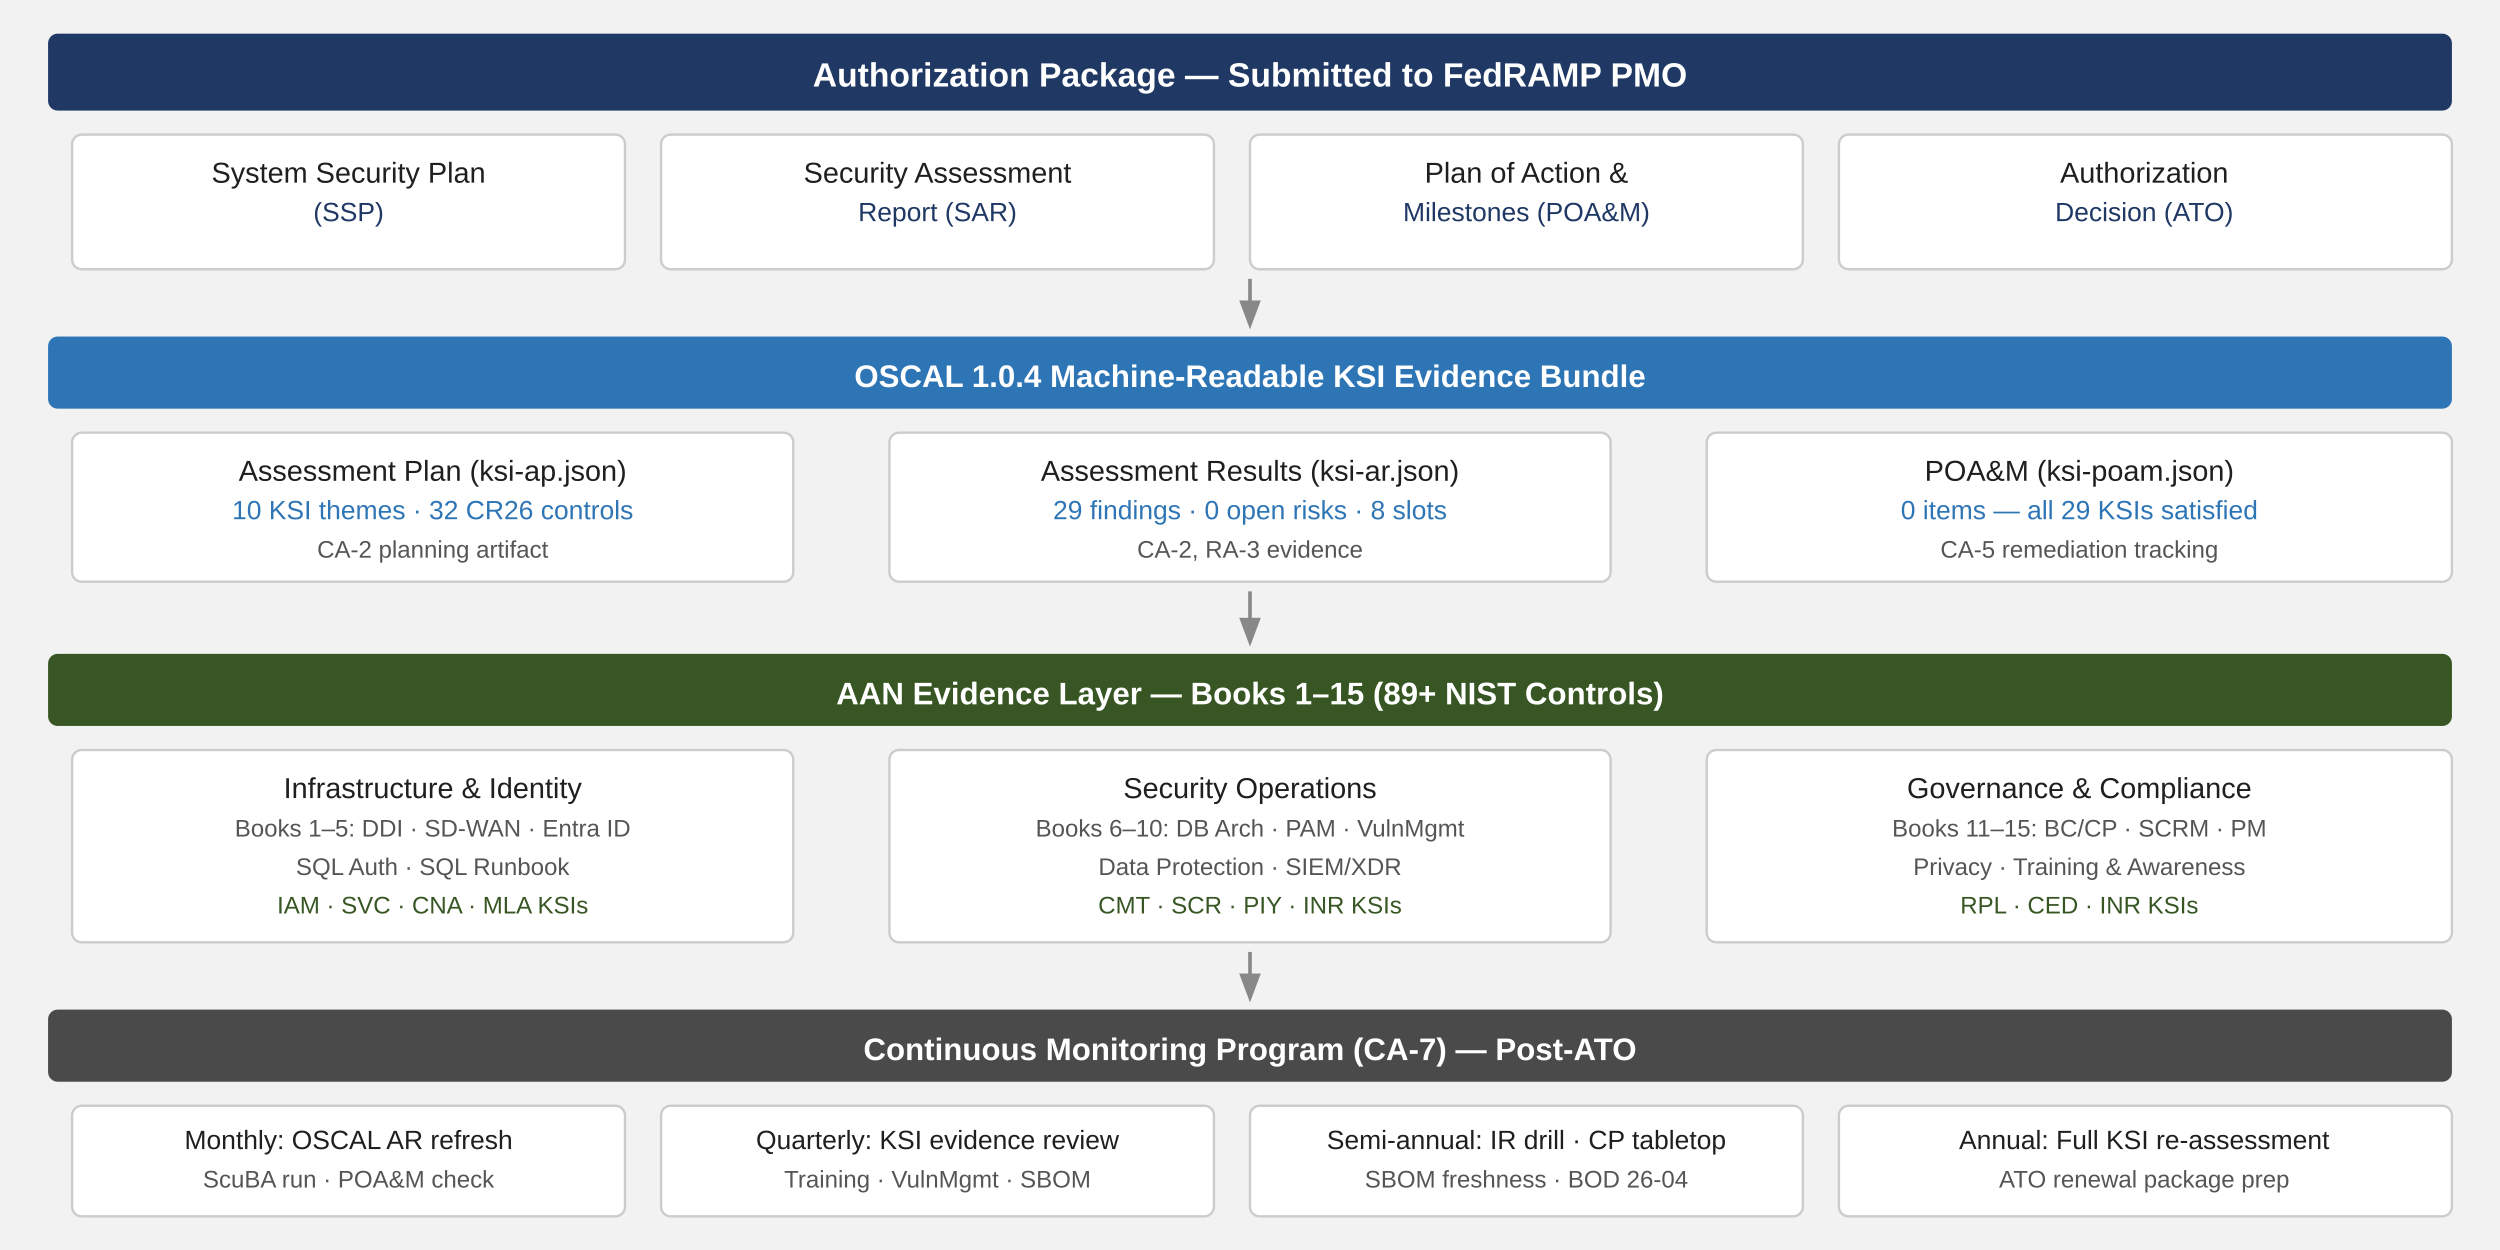
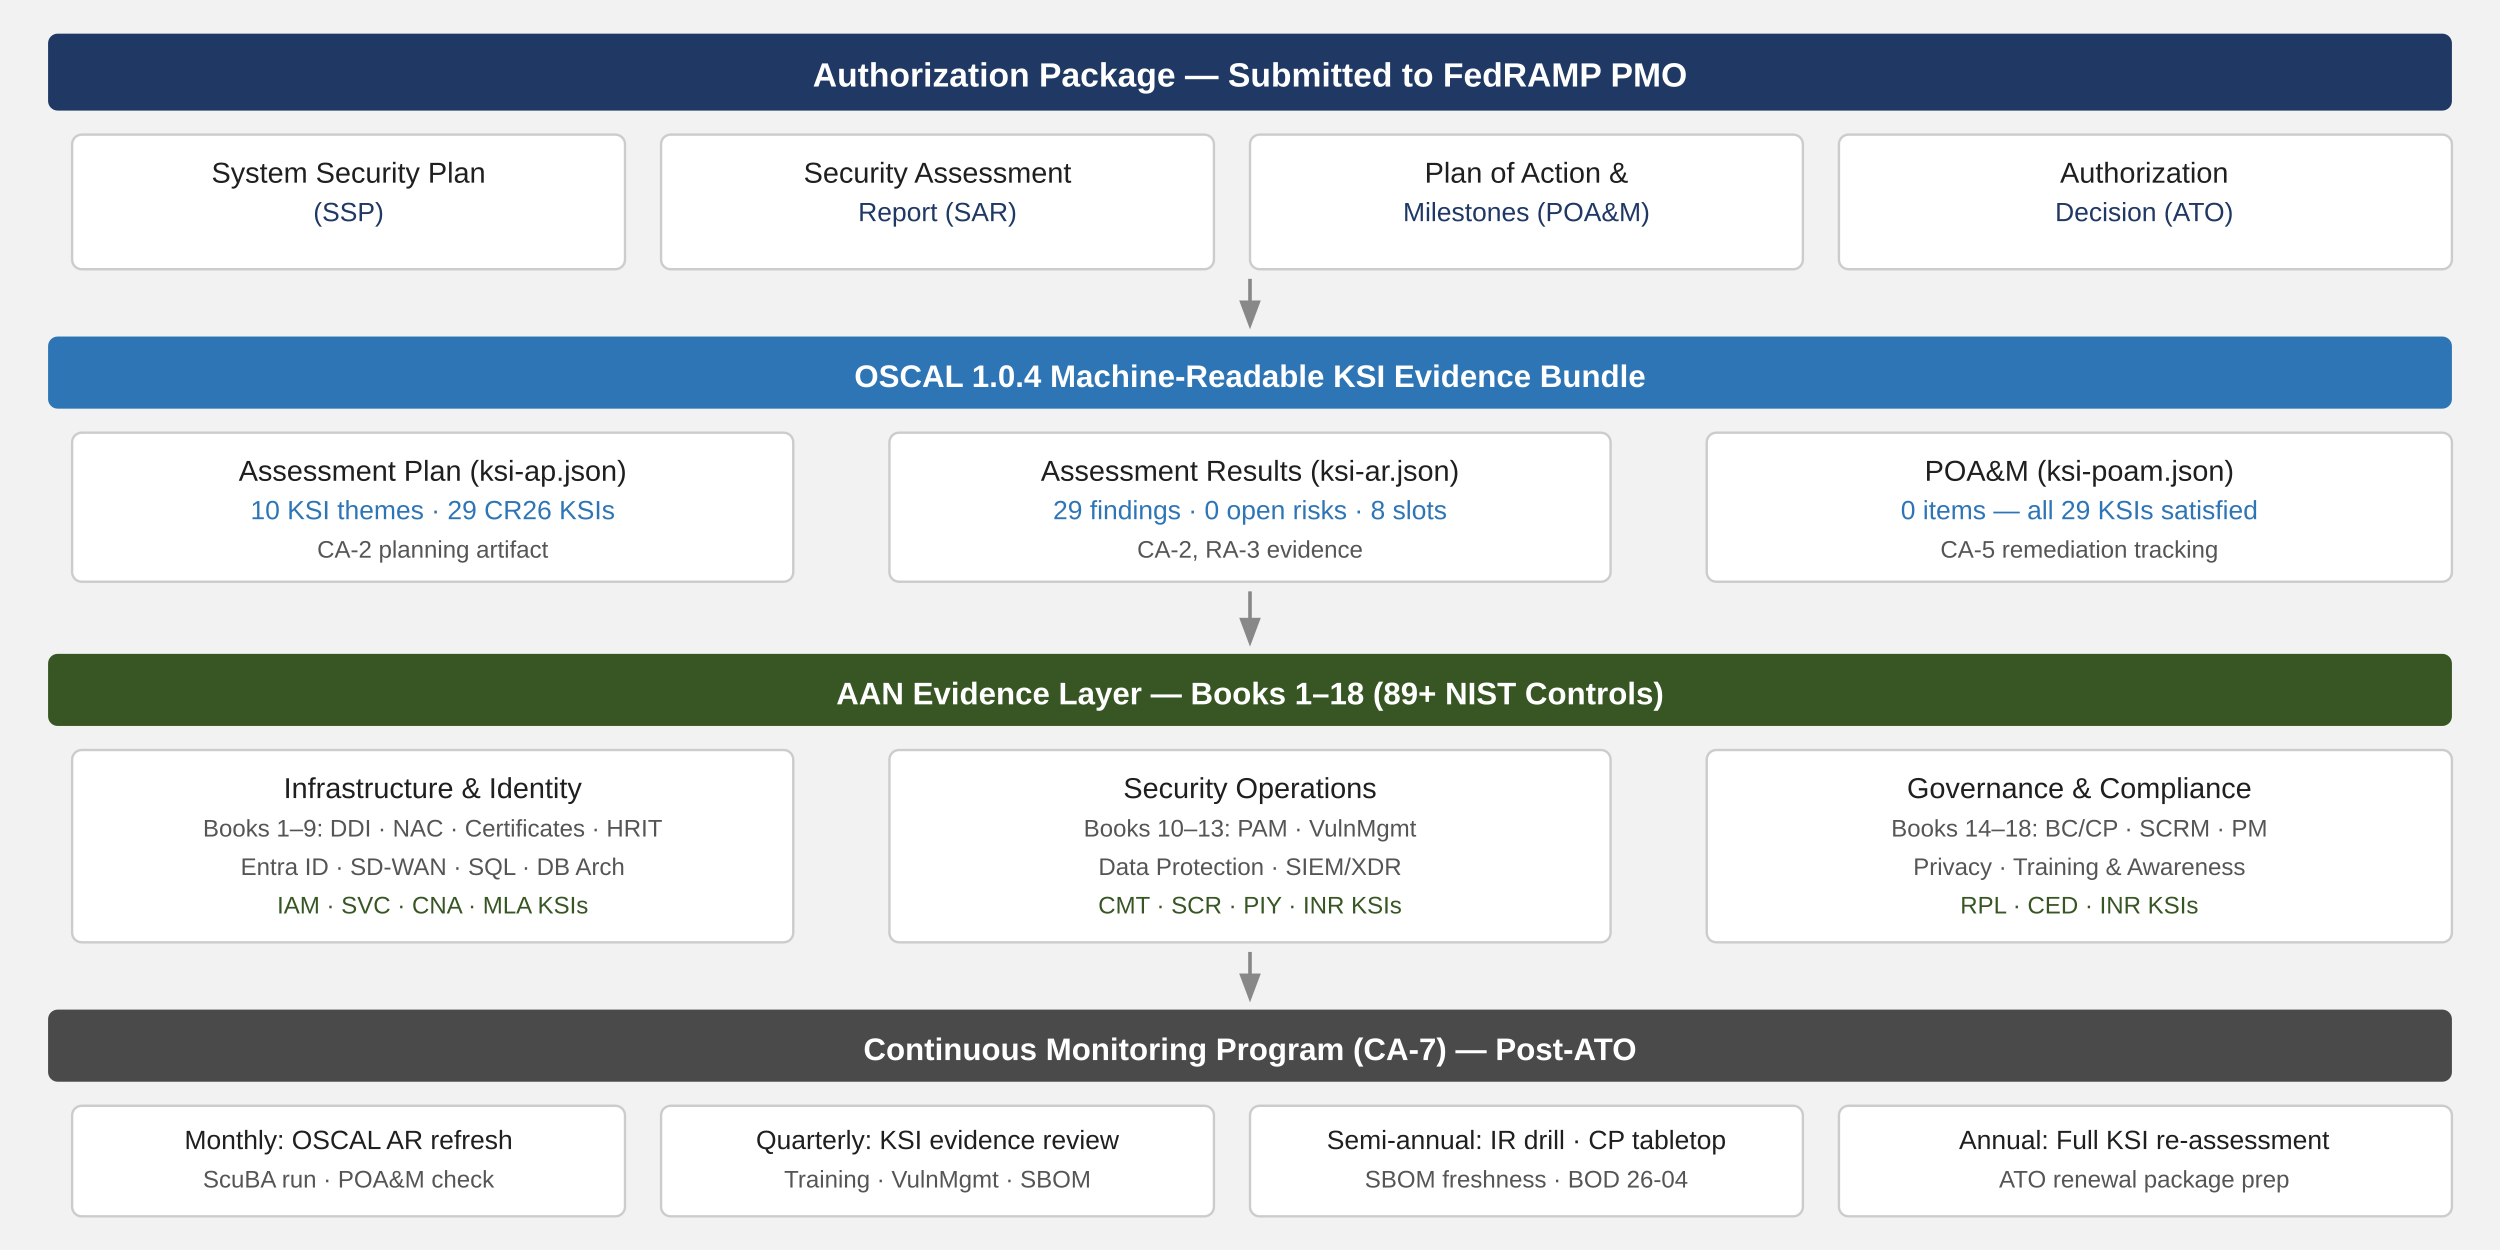
<svg xmlns="http://www.w3.org/2000/svg" viewBox="0 0 1040 520" width="1040" height="520">
  <defs>
    <marker id="arrowhead" markerWidth="8" markerHeight="6" refX="6" refY="3" orient="auto">
      <polygon points="0 0, 8 3, 0 6" fill="#888888" />
    </marker>
  </defs>
  <rect width="1040" height="520" fill="#F2F2F2" />
  <rect x="20" y="14" width="1000" height="32" rx="4" fill="#1F3864" />
  <text x="520" y="36" font-family="Arial,sans-serif" font-size="14" font-weight="bold" fill="#FFFFFF" text-anchor="middle">Authorization Package — Submitted to FedRAMP PMO</text>
  <rect x="30" y="56" width="230" height="56" rx="4" fill="#FFFFFF" stroke="#CCCCCC" stroke-width="1" />
  <text x="145" y="76" font-family="Arial,sans-serif" font-size="12" font-weight="normal" fill="#1F1F1F" text-anchor="middle">System Security Plan</text>
  <text x="145" y="92" font-family="Arial,sans-serif" font-size="11" font-weight="normal" fill="#1F3864" text-anchor="middle">(SSP)</text>
  <rect x="275" y="56" width="230" height="56" rx="4" fill="#FFFFFF" stroke="#CCCCCC" stroke-width="1" />
  <text x="390" y="76" font-family="Arial,sans-serif" font-size="12" font-weight="normal" fill="#1F1F1F" text-anchor="middle">Security Assessment</text>
  <text x="390" y="92" font-family="Arial,sans-serif" font-size="11" font-weight="normal" fill="#1F3864" text-anchor="middle">Report (SAR)</text>
  <rect x="520" y="56" width="230" height="56" rx="4" fill="#FFFFFF" stroke="#CCCCCC" stroke-width="1" />
  <text x="635" y="76" font-family="Arial,sans-serif" font-size="12" font-weight="normal" fill="#1F1F1F" text-anchor="middle">Plan of Action &amp;</text>
  <text x="635" y="92" font-family="Arial,sans-serif" font-size="11" font-weight="normal" fill="#1F3864" text-anchor="middle">Milestones (POA&amp;M)</text>
  <rect x="765" y="56" width="255" height="56" rx="4" fill="#FFFFFF" stroke="#CCCCCC" stroke-width="1" />
  <text x="892" y="76" font-family="Arial,sans-serif" font-size="12" font-weight="normal" fill="#1F1F1F" text-anchor="middle">Authorization</text>
  <text x="892" y="92" font-family="Arial,sans-serif" font-size="11" font-weight="normal" fill="#1F3864" text-anchor="middle">Decision (ATO)</text>
  <line x1="520" y1="116" x2="520" y2="134" stroke="#888888" stroke-width="1.5" marker-end="url(#arrowhead)" />
  <rect x="20" y="140" width="1000" height="30" rx="4" fill="#2E75B6" />
  <text x="520" y="161" font-family="Arial,sans-serif" font-size="13" font-weight="bold" fill="#FFFFFF" text-anchor="middle">OSCAL 1.0.4 Machine-Readable KSI Evidence Bundle</text>
  <rect x="30" y="180" width="300" height="62" rx="4" fill="#FFFFFF" stroke="#CCCCCC" stroke-width="1" />
  <text x="180" y="200" font-family="Arial,sans-serif" font-size="12" font-weight="normal" fill="#1F1F1F" text-anchor="middle">Assessment Plan (ksi-ap.json)</text>
-   <text x="180" y="216" font-family="Arial,sans-serif" font-size="11" font-weight="normal" fill="#2E75B6" text-anchor="middle">10 KSI themes · 32 CR26 controls</text>
+   <text x="180" y="216" font-family="Arial,sans-serif" font-size="11" font-weight="normal" fill="#2E75B6" text-anchor="middle">10 KSI themes · 29 CR26 KSIs</text>
  <text x="180" y="232" font-family="Arial,sans-serif" font-size="10" font-weight="normal" fill="#555555" text-anchor="middle">CA-2 planning artifact</text>
  <rect x="370" y="180" width="300" height="62" rx="4" fill="#FFFFFF" stroke="#CCCCCC" stroke-width="1" />
  <text x="520" y="200" font-family="Arial,sans-serif" font-size="12" font-weight="normal" fill="#1F1F1F" text-anchor="middle">Assessment Results (ksi-ar.json)</text>
  <text x="520" y="216" font-family="Arial,sans-serif" font-size="11" font-weight="normal" fill="#2E75B6" text-anchor="middle">29 findings · 0 open risks · 8 slots</text>
  <text x="520" y="232" font-family="Arial,sans-serif" font-size="10" font-weight="normal" fill="#555555" text-anchor="middle">CA-2, RA-3 evidence</text>
  <rect x="710" y="180" width="310" height="62" rx="4" fill="#FFFFFF" stroke="#CCCCCC" stroke-width="1" />
  <text x="865" y="200" font-family="Arial,sans-serif" font-size="12" font-weight="normal" fill="#1F1F1F" text-anchor="middle">POA&amp;M (ksi-poam.json)</text>
  <text x="865" y="216" font-family="Arial,sans-serif" font-size="11" font-weight="normal" fill="#2E75B6" text-anchor="middle">0 items — all 29 KSIs satisfied</text>
  <text x="865" y="232" font-family="Arial,sans-serif" font-size="10" font-weight="normal" fill="#555555" text-anchor="middle">CA-5 remediation tracking</text>
  <line x1="520" y1="246" x2="520" y2="266" stroke="#888888" stroke-width="1.5" marker-end="url(#arrowhead)" />
  <rect x="20" y="272" width="1000" height="30" rx="4" fill="#375623" />
-   <text x="520" y="293" font-family="Arial,sans-serif" font-size="13" font-weight="bold" fill="#FFFFFF" text-anchor="middle">AAN Evidence Layer — Books 1–15 (89+ NIST Controls)</text>
+   <text x="520" y="293" font-family="Arial,sans-serif" font-size="13" font-weight="bold" fill="#FFFFFF" text-anchor="middle">AAN Evidence Layer — Books 1–18 (89+ NIST Controls)</text>
  <rect x="30" y="312" width="300" height="80" rx="4" fill="#FFFFFF" stroke="#CCCCCC" stroke-width="1" />
  <text x="180" y="332" font-family="Arial,sans-serif" font-size="12" font-weight="normal" fill="#1F1F1F" text-anchor="middle">Infrastructure &amp; Identity</text>
-   <text x="180" y="348" font-family="Arial,sans-serif" font-size="10" font-weight="normal" fill="#555555" text-anchor="middle">Books 1–5: DDI · SD-WAN · Entra ID</text>
-   <text x="180" y="364" font-family="Arial,sans-serif" font-size="10" font-weight="normal" fill="#555555" text-anchor="middle">SQL Auth · SQL Runbook</text>
+   <text x="180" y="348" font-family="Arial,sans-serif" font-size="10" font-weight="normal" fill="#555555" text-anchor="middle">Books 1–9: DDI · NAC · Certificates · HRIT</text>
+   <text x="180" y="364" font-family="Arial,sans-serif" font-size="10" font-weight="normal" fill="#555555" text-anchor="middle">Entra ID · SD-WAN · SQL · DB Arch</text>
  <text x="180" y="380" font-family="Arial,sans-serif" font-size="10" font-weight="normal" fill="#375623" text-anchor="middle">IAM · SVC · CNA · MLA KSIs</text>
  <rect x="370" y="312" width="300" height="80" rx="4" fill="#FFFFFF" stroke="#CCCCCC" stroke-width="1" />
  <text x="520" y="332" font-family="Arial,sans-serif" font-size="12" font-weight="normal" fill="#1F1F1F" text-anchor="middle">Security Operations</text>
-   <text x="520" y="348" font-family="Arial,sans-serif" font-size="10" font-weight="normal" fill="#555555" text-anchor="middle">Books 6–10: DB Arch · PAM · VulnMgmt</text>
+   <text x="520" y="348" font-family="Arial,sans-serif" font-size="10" font-weight="normal" fill="#555555" text-anchor="middle">Books 10–13: PAM · VulnMgmt</text>
  <text x="520" y="364" font-family="Arial,sans-serif" font-size="10" font-weight="normal" fill="#555555" text-anchor="middle">Data Protection · SIEM/XDR</text>
  <text x="520" y="380" font-family="Arial,sans-serif" font-size="10" font-weight="normal" fill="#375623" text-anchor="middle">CMT · SCR · PIY · INR KSIs</text>
  <rect x="710" y="312" width="310" height="80" rx="4" fill="#FFFFFF" stroke="#CCCCCC" stroke-width="1" />
  <text x="865" y="332" font-family="Arial,sans-serif" font-size="12" font-weight="normal" fill="#1F1F1F" text-anchor="middle">Governance &amp; Compliance</text>
-   <text x="865" y="348" font-family="Arial,sans-serif" font-size="10" font-weight="normal" fill="#555555" text-anchor="middle">Books 11–15: BC/CP · SCRM · PM</text>
+   <text x="865" y="348" font-family="Arial,sans-serif" font-size="10" font-weight="normal" fill="#555555" text-anchor="middle">Books 14–18: BC/CP · SCRM · PM</text>
  <text x="865" y="364" font-family="Arial,sans-serif" font-size="10" font-weight="normal" fill="#555555" text-anchor="middle">Privacy · Training &amp; Awareness</text>
  <text x="865" y="380" font-family="Arial,sans-serif" font-size="10" font-weight="normal" fill="#375623" text-anchor="middle">RPL · CED · INR KSIs</text>
  <line x1="520" y1="396" x2="520" y2="414" stroke="#888888" stroke-width="1.5" marker-end="url(#arrowhead)" />
  <rect x="20" y="420" width="1000" height="30" rx="4" fill="#4A4A4A" />
  <text x="520" y="441" font-family="Arial,sans-serif" font-size="13" font-weight="bold" fill="#FFFFFF" text-anchor="middle">Continuous Monitoring Program (CA-7) — Post-ATO</text>
  <rect x="30" y="460" width="230" height="46" rx="4" fill="#FFFFFF" stroke="#CCCCCC" stroke-width="1" />
  <text x="145" y="478" font-family="Arial,sans-serif" font-size="11" font-weight="normal" fill="#1F1F1F" text-anchor="middle">Monthly: OSCAL AR refresh</text>
  <text x="145" y="494" font-family="Arial,sans-serif" font-size="10" font-weight="normal" fill="#555555" text-anchor="middle">ScuBA run · POA&amp;M check</text>
  <rect x="275" y="460" width="230" height="46" rx="4" fill="#FFFFFF" stroke="#CCCCCC" stroke-width="1" />
  <text x="390" y="478" font-family="Arial,sans-serif" font-size="11" font-weight="normal" fill="#1F1F1F" text-anchor="middle">Quarterly: KSI evidence review</text>
  <text x="390" y="494" font-family="Arial,sans-serif" font-size="10" font-weight="normal" fill="#555555" text-anchor="middle">Training · VulnMgmt · SBOM</text>
  <rect x="520" y="460" width="230" height="46" rx="4" fill="#FFFFFF" stroke="#CCCCCC" stroke-width="1" />
  <text x="635" y="478" font-family="Arial,sans-serif" font-size="11" font-weight="normal" fill="#1F1F1F" text-anchor="middle">Semi-annual: IR drill · CP tabletop</text>
  <text x="635" y="494" font-family="Arial,sans-serif" font-size="10" font-weight="normal" fill="#555555" text-anchor="middle">SBOM freshness · BOD 26-04</text>
  <rect x="765" y="460" width="255" height="46" rx="4" fill="#FFFFFF" stroke="#CCCCCC" stroke-width="1" />
  <text x="892" y="478" font-family="Arial,sans-serif" font-size="11" font-weight="normal" fill="#1F1F1F" text-anchor="middle">Annual: Full KSI re-assessment</text>
  <text x="892" y="494" font-family="Arial,sans-serif" font-size="10" font-weight="normal" fill="#555555" text-anchor="middle">ATO renewal package prep</text>
</svg>
